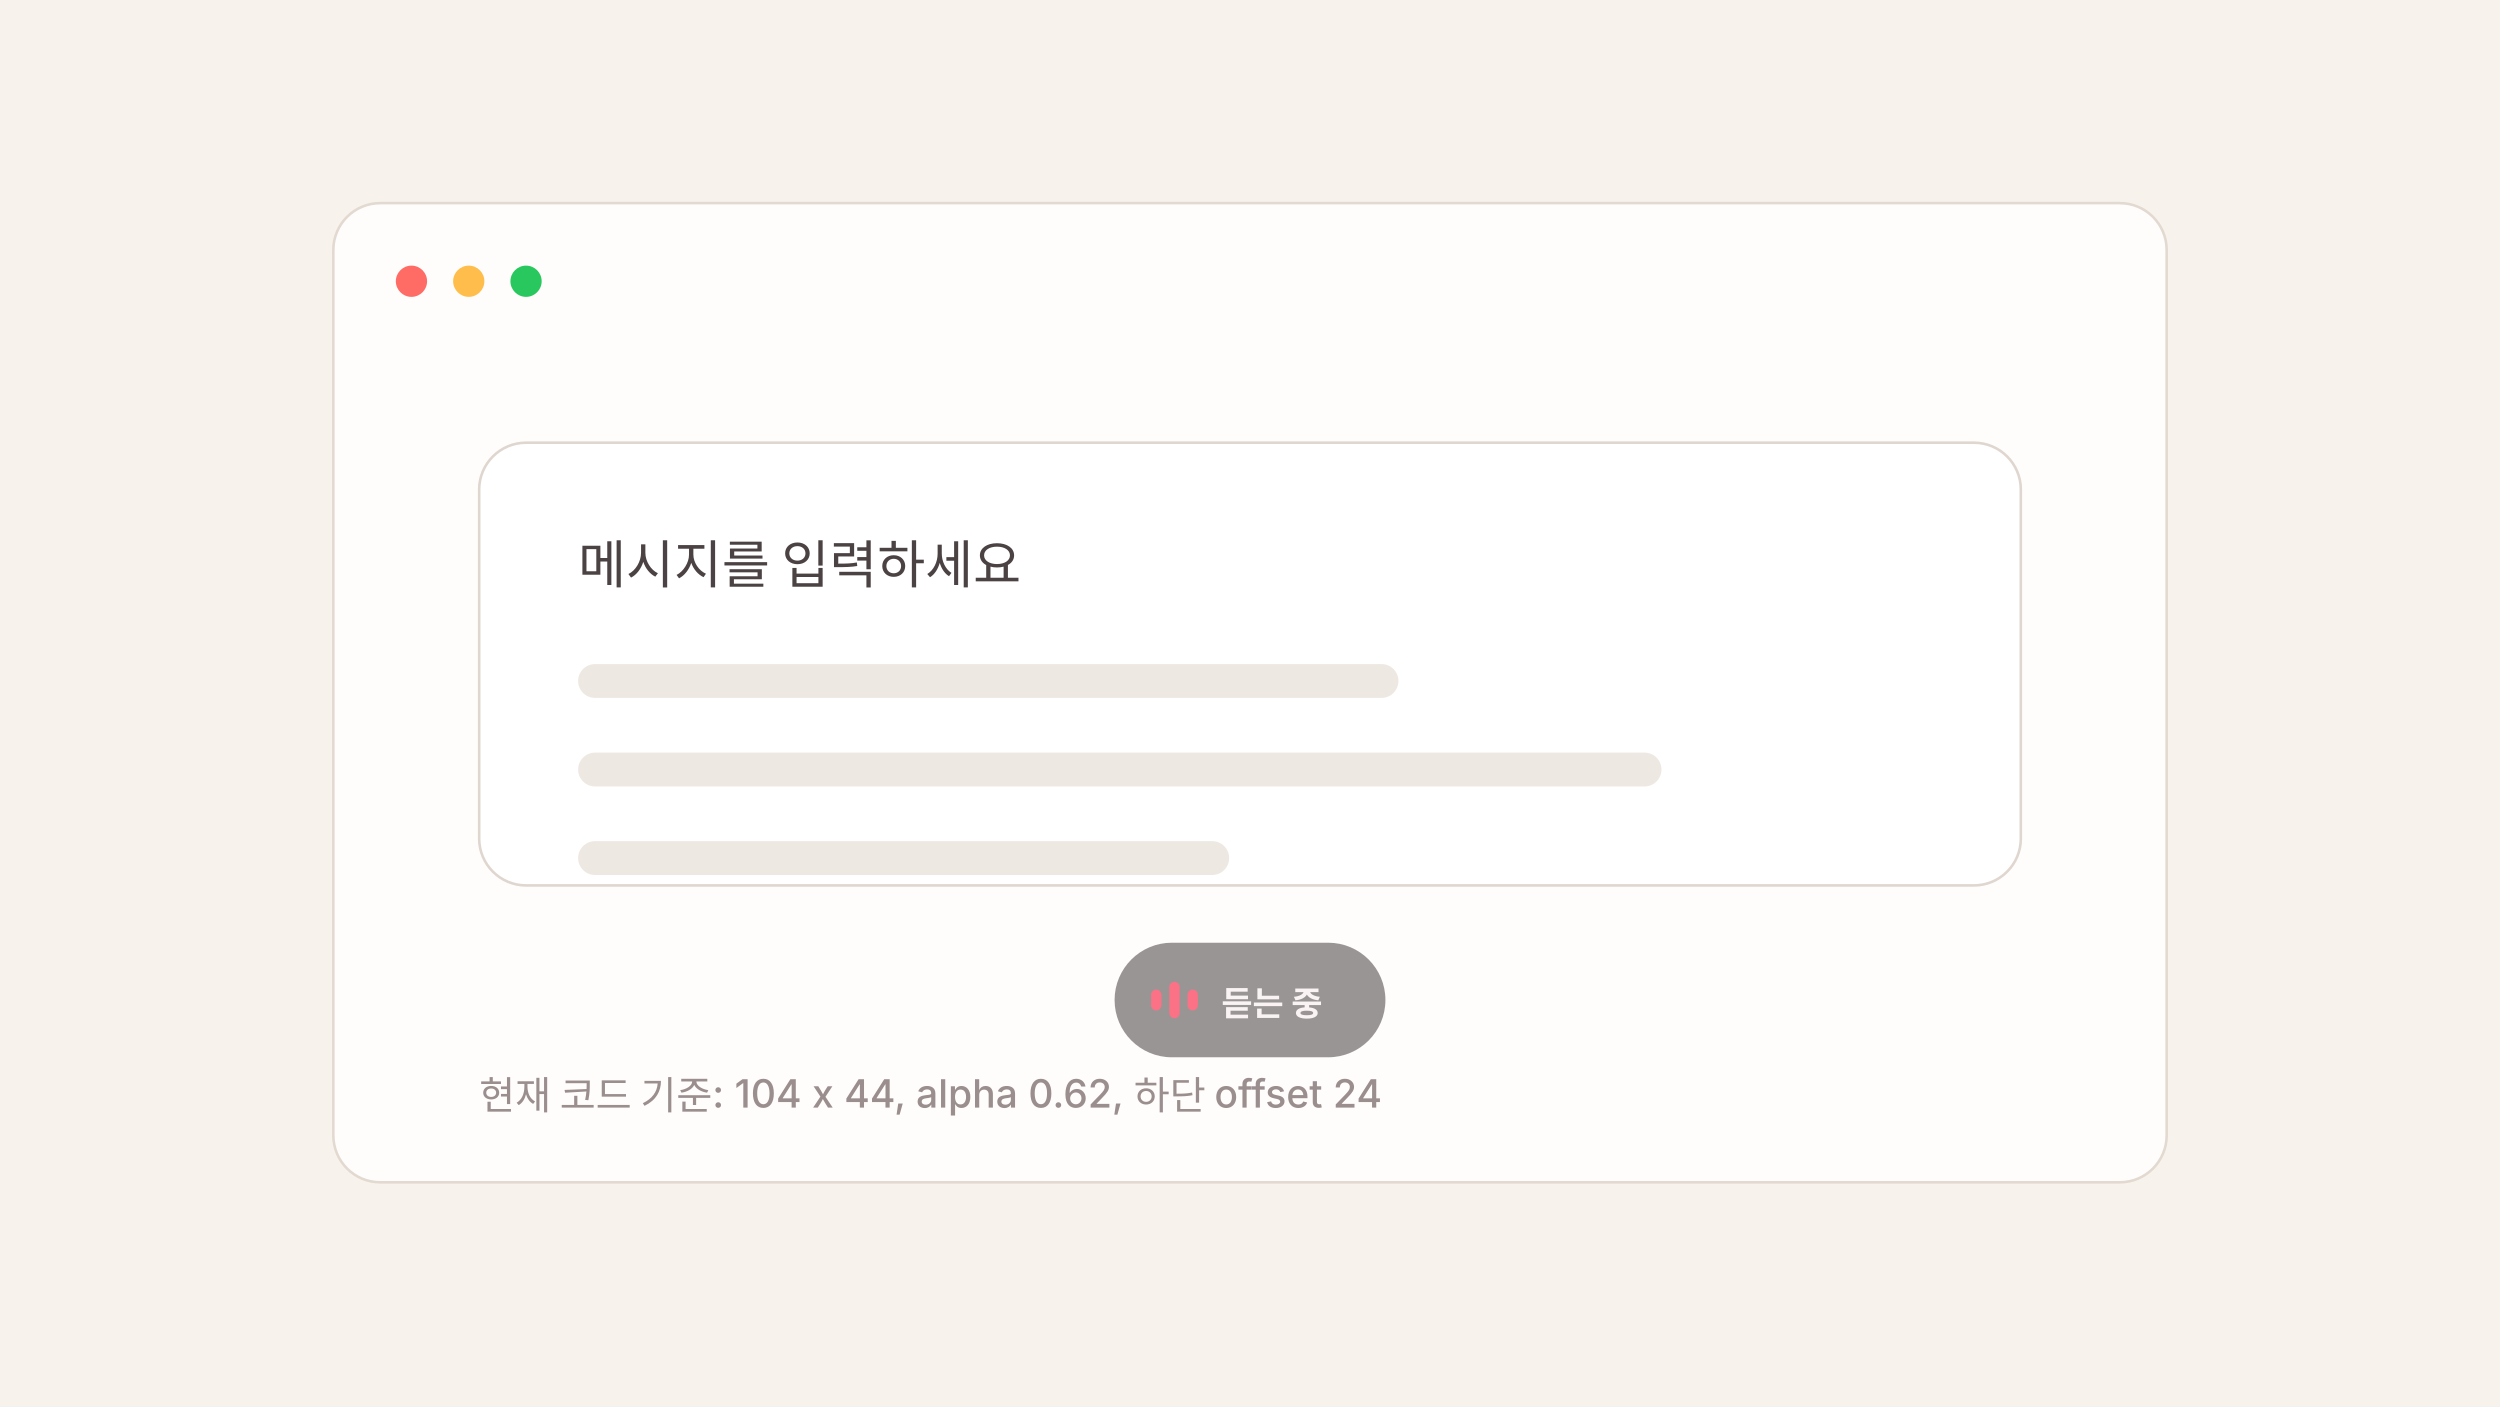
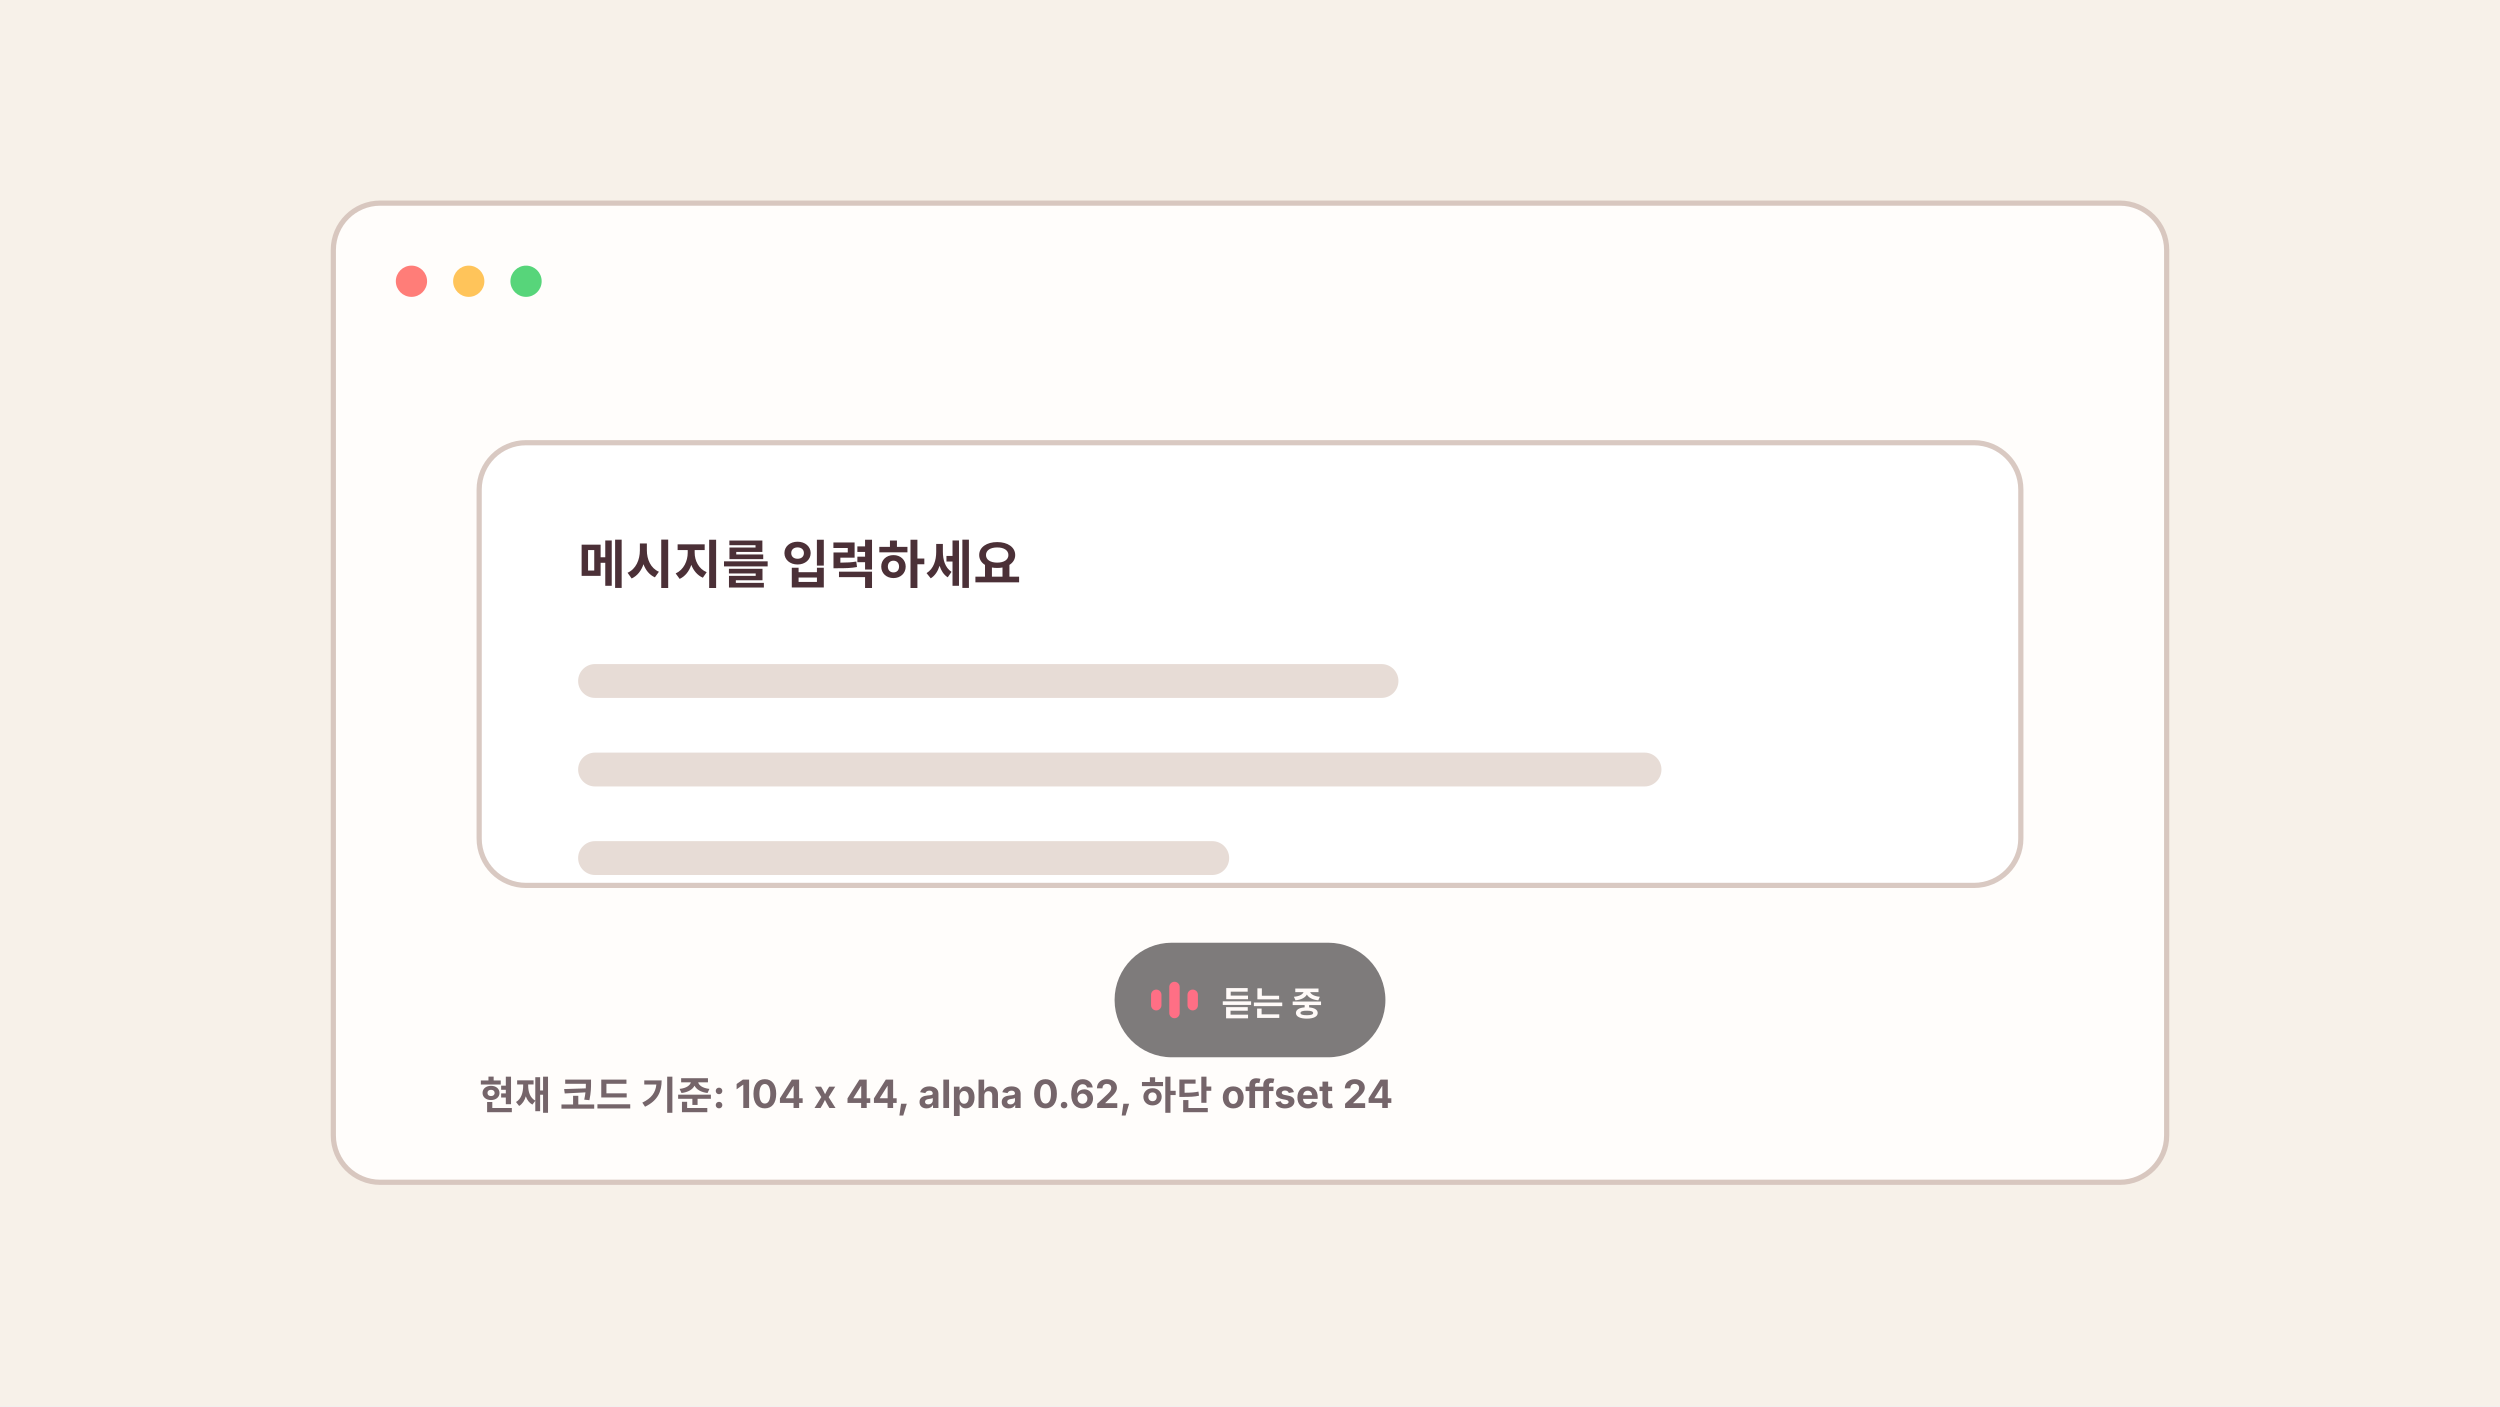
<svg xmlns="http://www.w3.org/2000/svg" width="960" height="540" viewBox="0 0 960 540">
  <defs>
    <style>
      .ui{font-family:-apple-system,BlinkMacSystemFont,"Pretendard","Segoe UI",sans-serif}
-       .body{font:500 20px -apple-system,BlinkMacSystemFont,"Pretendard","Segoe UI",sans-serif;fill:#4b4243}
-       .muted{font:500 15px -apple-system,BlinkMacSystemFont,"Pretendard","Segoe UI",sans-serif;fill:#9a8e8e}
-       .hud{font:650 13px -apple-system,BlinkMacSystemFont,"Pretendard","Segoe UI",sans-serif;fill:rgba(255,250,248,.94)}
+       .body{font:650 20px -apple-system,BlinkMacSystemFont,"Pretendard","Segoe UI",sans-serif;fill:#4b3037}
+       .muted{font:650 15px -apple-system,BlinkMacSystemFont,"Pretendard","Segoe UI",sans-serif;fill:#75656a}
+       .hud{font:750 13px -apple-system,BlinkMacSystemFont,"Pretendard","Segoe UI",sans-serif;fill:#fffaf8}
    </style>
  </defs>
-   <rect width="960" height="540" fill="#f7f3ec" />
-   <rect x="128" y="78" width="704" height="376" rx="18" fill="#fffdfb" stroke="#e2d9d1" />
-   <circle cx="158" cy="108" r="6" fill="#ff6b65" />
-   <circle cx="180" cy="108" r="6" fill="#ffbe4b" />
-   <circle cx="202" cy="108" r="6" fill="#29c85f" />
-   <rect x="184" y="170" width="592" height="170" rx="18" fill="#ffffff" stroke="#ded6cf" />
+   <rect width="960" height="540" fill="#f7f1e9" />
+   <rect x="128" y="78" width="704" height="376" rx="18" fill="#fffdfb" stroke="#d8c7bf" stroke-width="2" />
+   <circle cx="158" cy="108" r="6" fill="#ff7d78" />
+   <circle cx="180" cy="108" r="6" fill="#ffc45a" />
+   <circle cx="202" cy="108" r="6" fill="#57d57a" />
+   <rect x="184" y="170" width="592" height="170" rx="18" fill="#ffffff" stroke="#d9c9c2" stroke-width="2" />
  <text x="222" y="224" class="body">메시지를 입력하세요</text>
-   <rect x="222" y="255" width="315" height="13" rx="6.5" fill="#eee8e2" />
-   <rect x="222" y="289" width="416" height="13" rx="6.5" fill="#eee8e2" />
-   <rect x="222" y="323" width="250" height="13" rx="6.5" fill="#eee8e2" />
+   <rect x="222" y="255" width="315" height="13" rx="6.5" fill="#e7dcd6" />
+   <rect x="222" y="289" width="416" height="13" rx="6.5" fill="#e7dcd6" />
+   <rect x="222" y="323" width="250" height="13" rx="6.5" fill="#e7dcd6" />
  <text x="184" y="426" class="muted">현재 코드 기준: 104 x 44, alpha 0.62, 하단 offset 24</text>
  <g transform="translate(428 362)">
-     <rect width="104" height="44" rx="22" fill="#5a5658" fill-opacity=".62" />
-     <rect x="14" y="18" width="4" height="8" rx="2" fill="#ff6f85" opacity=".96" />
-     <rect x="21" y="15" width="4" height="14" rx="2" fill="#ff6f85" opacity=".96" />
-     <rect x="28" y="18" width="4" height="8" rx="2" fill="#ff6f85" opacity=".96" />
+     <rect width="104" height="44" rx="22" fill="#5a5658" fill-opacity=".78" />
+     <rect x="14" y="18" width="4" height="8" rx="2" fill="#ff6f85" />
+     <rect x="21" y="15" width="4" height="14" rx="2" fill="#ff6f85" />
+     <rect x="28" y="18" width="4" height="8" rx="2" fill="#ff6f85" />
    <text x="41" y="28" class="hud">듣는 중</text>
  </g>
</svg>
